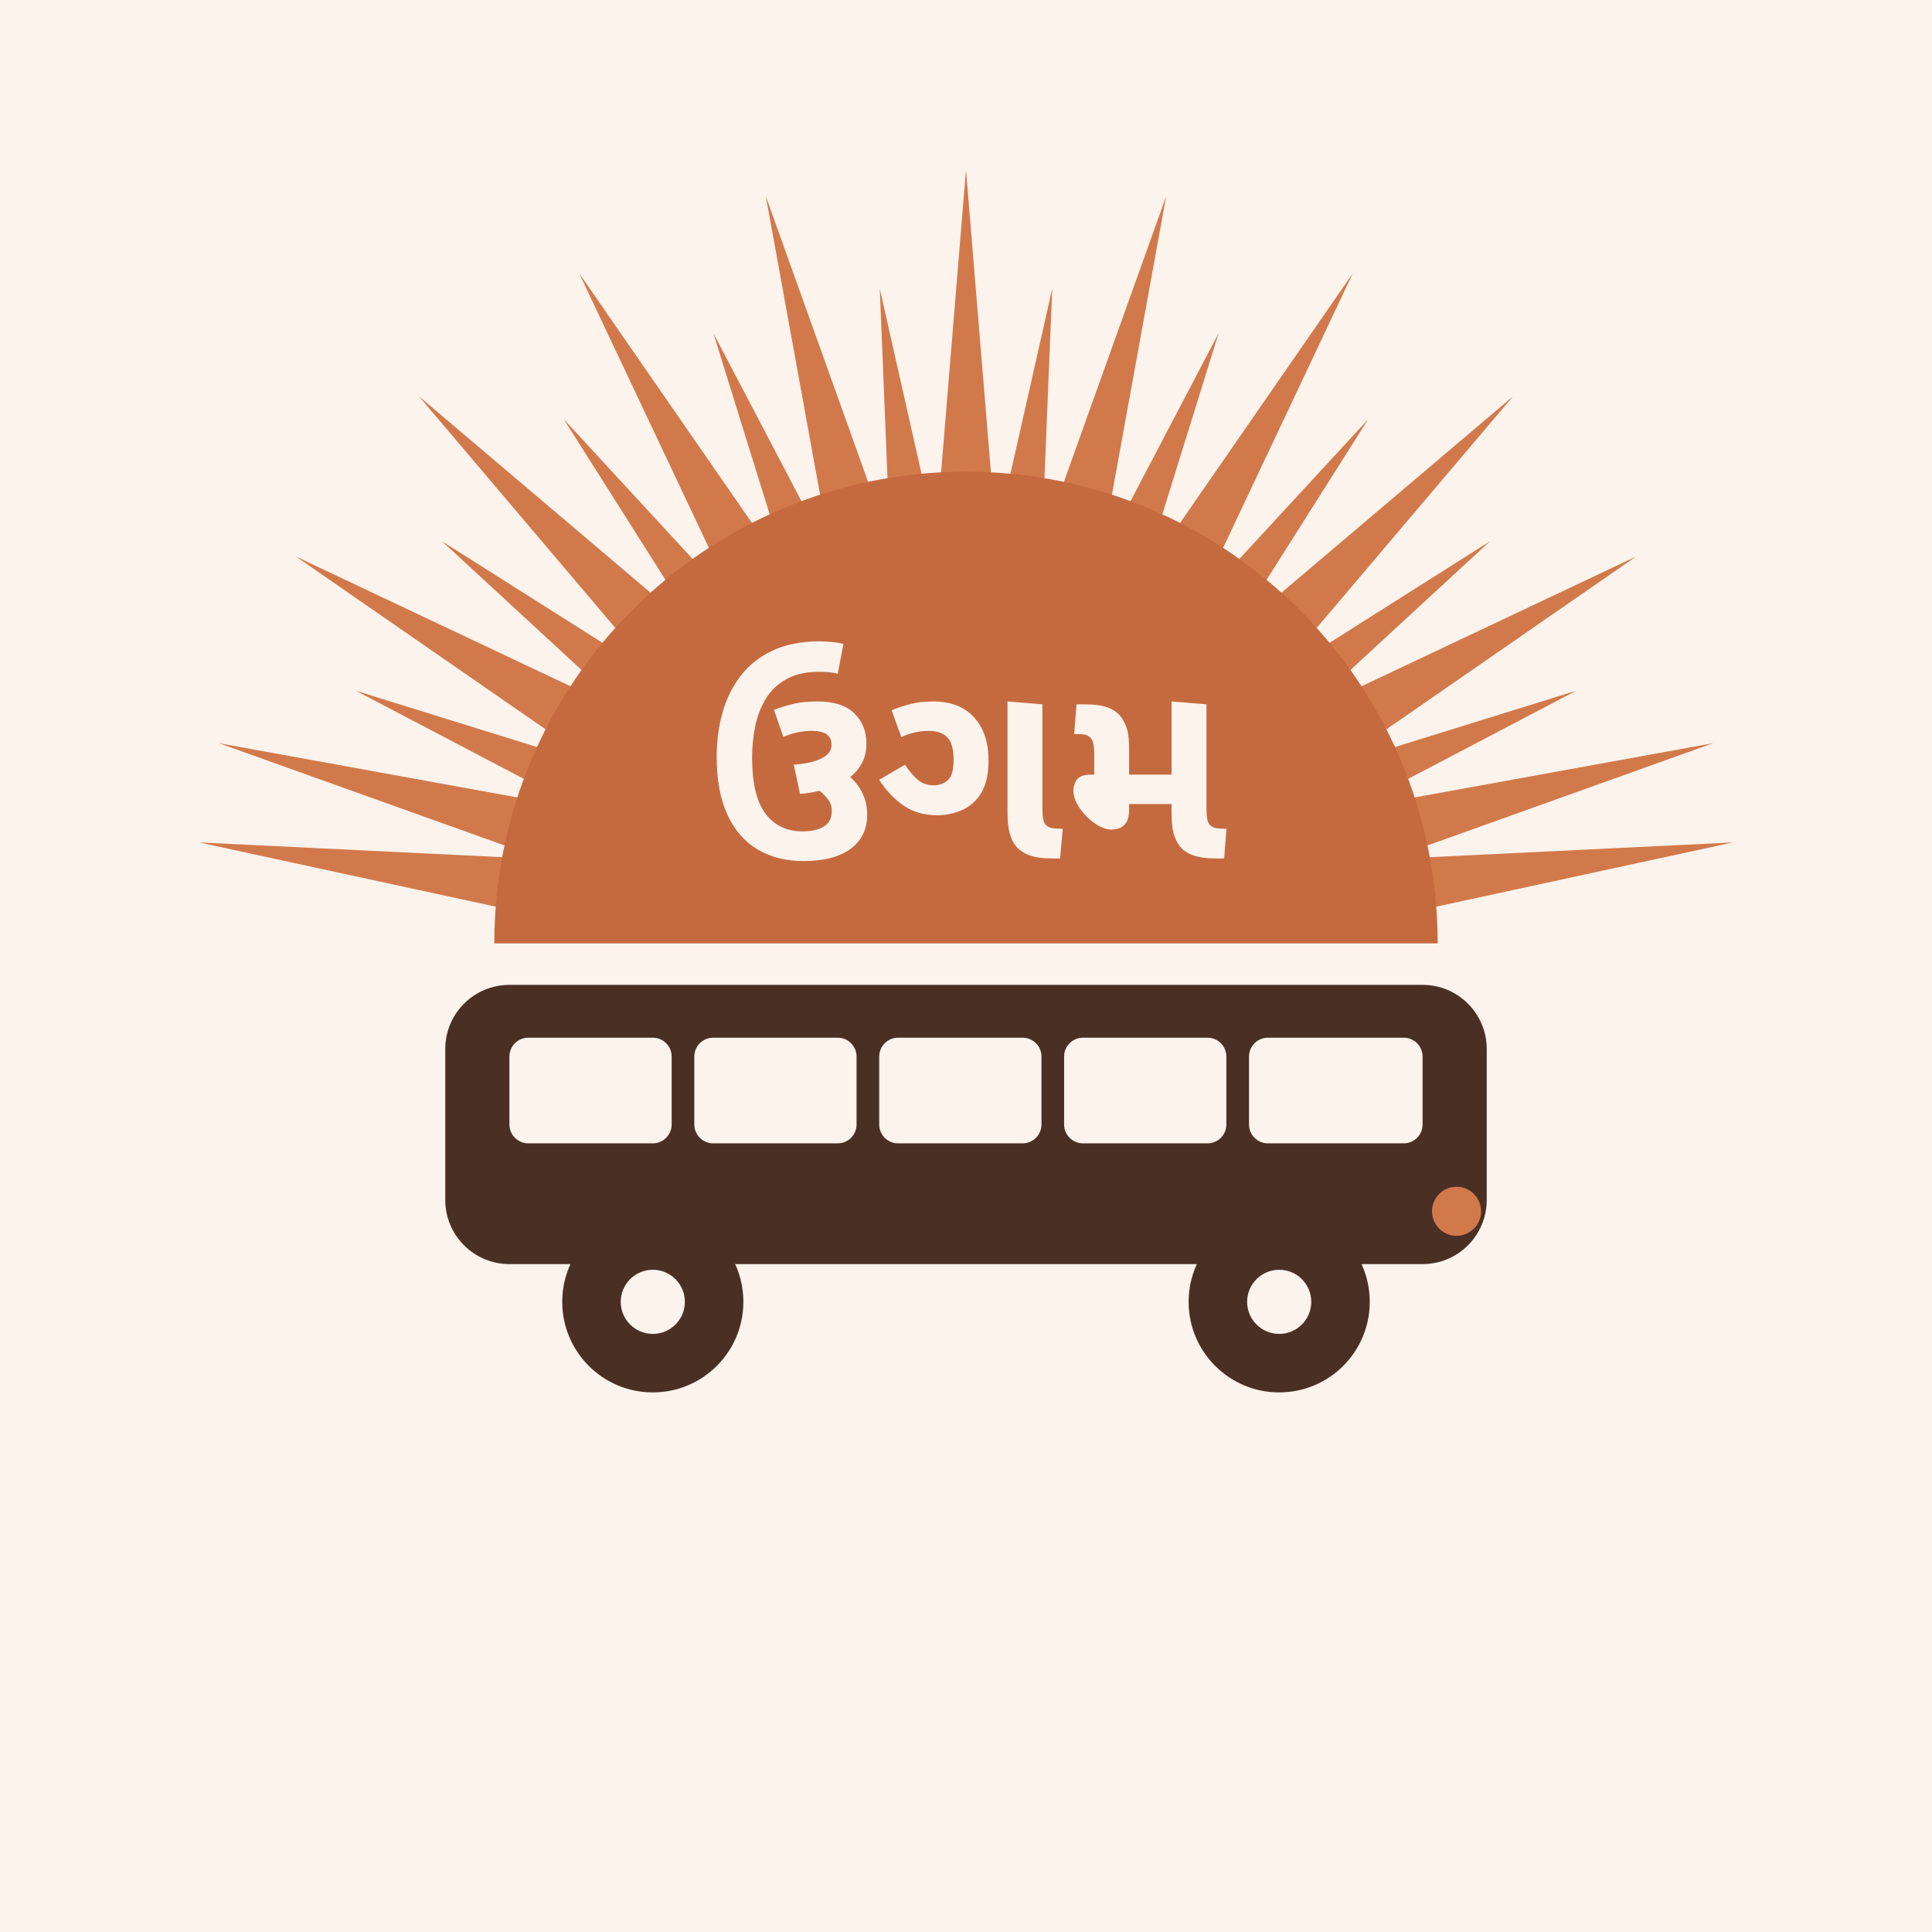
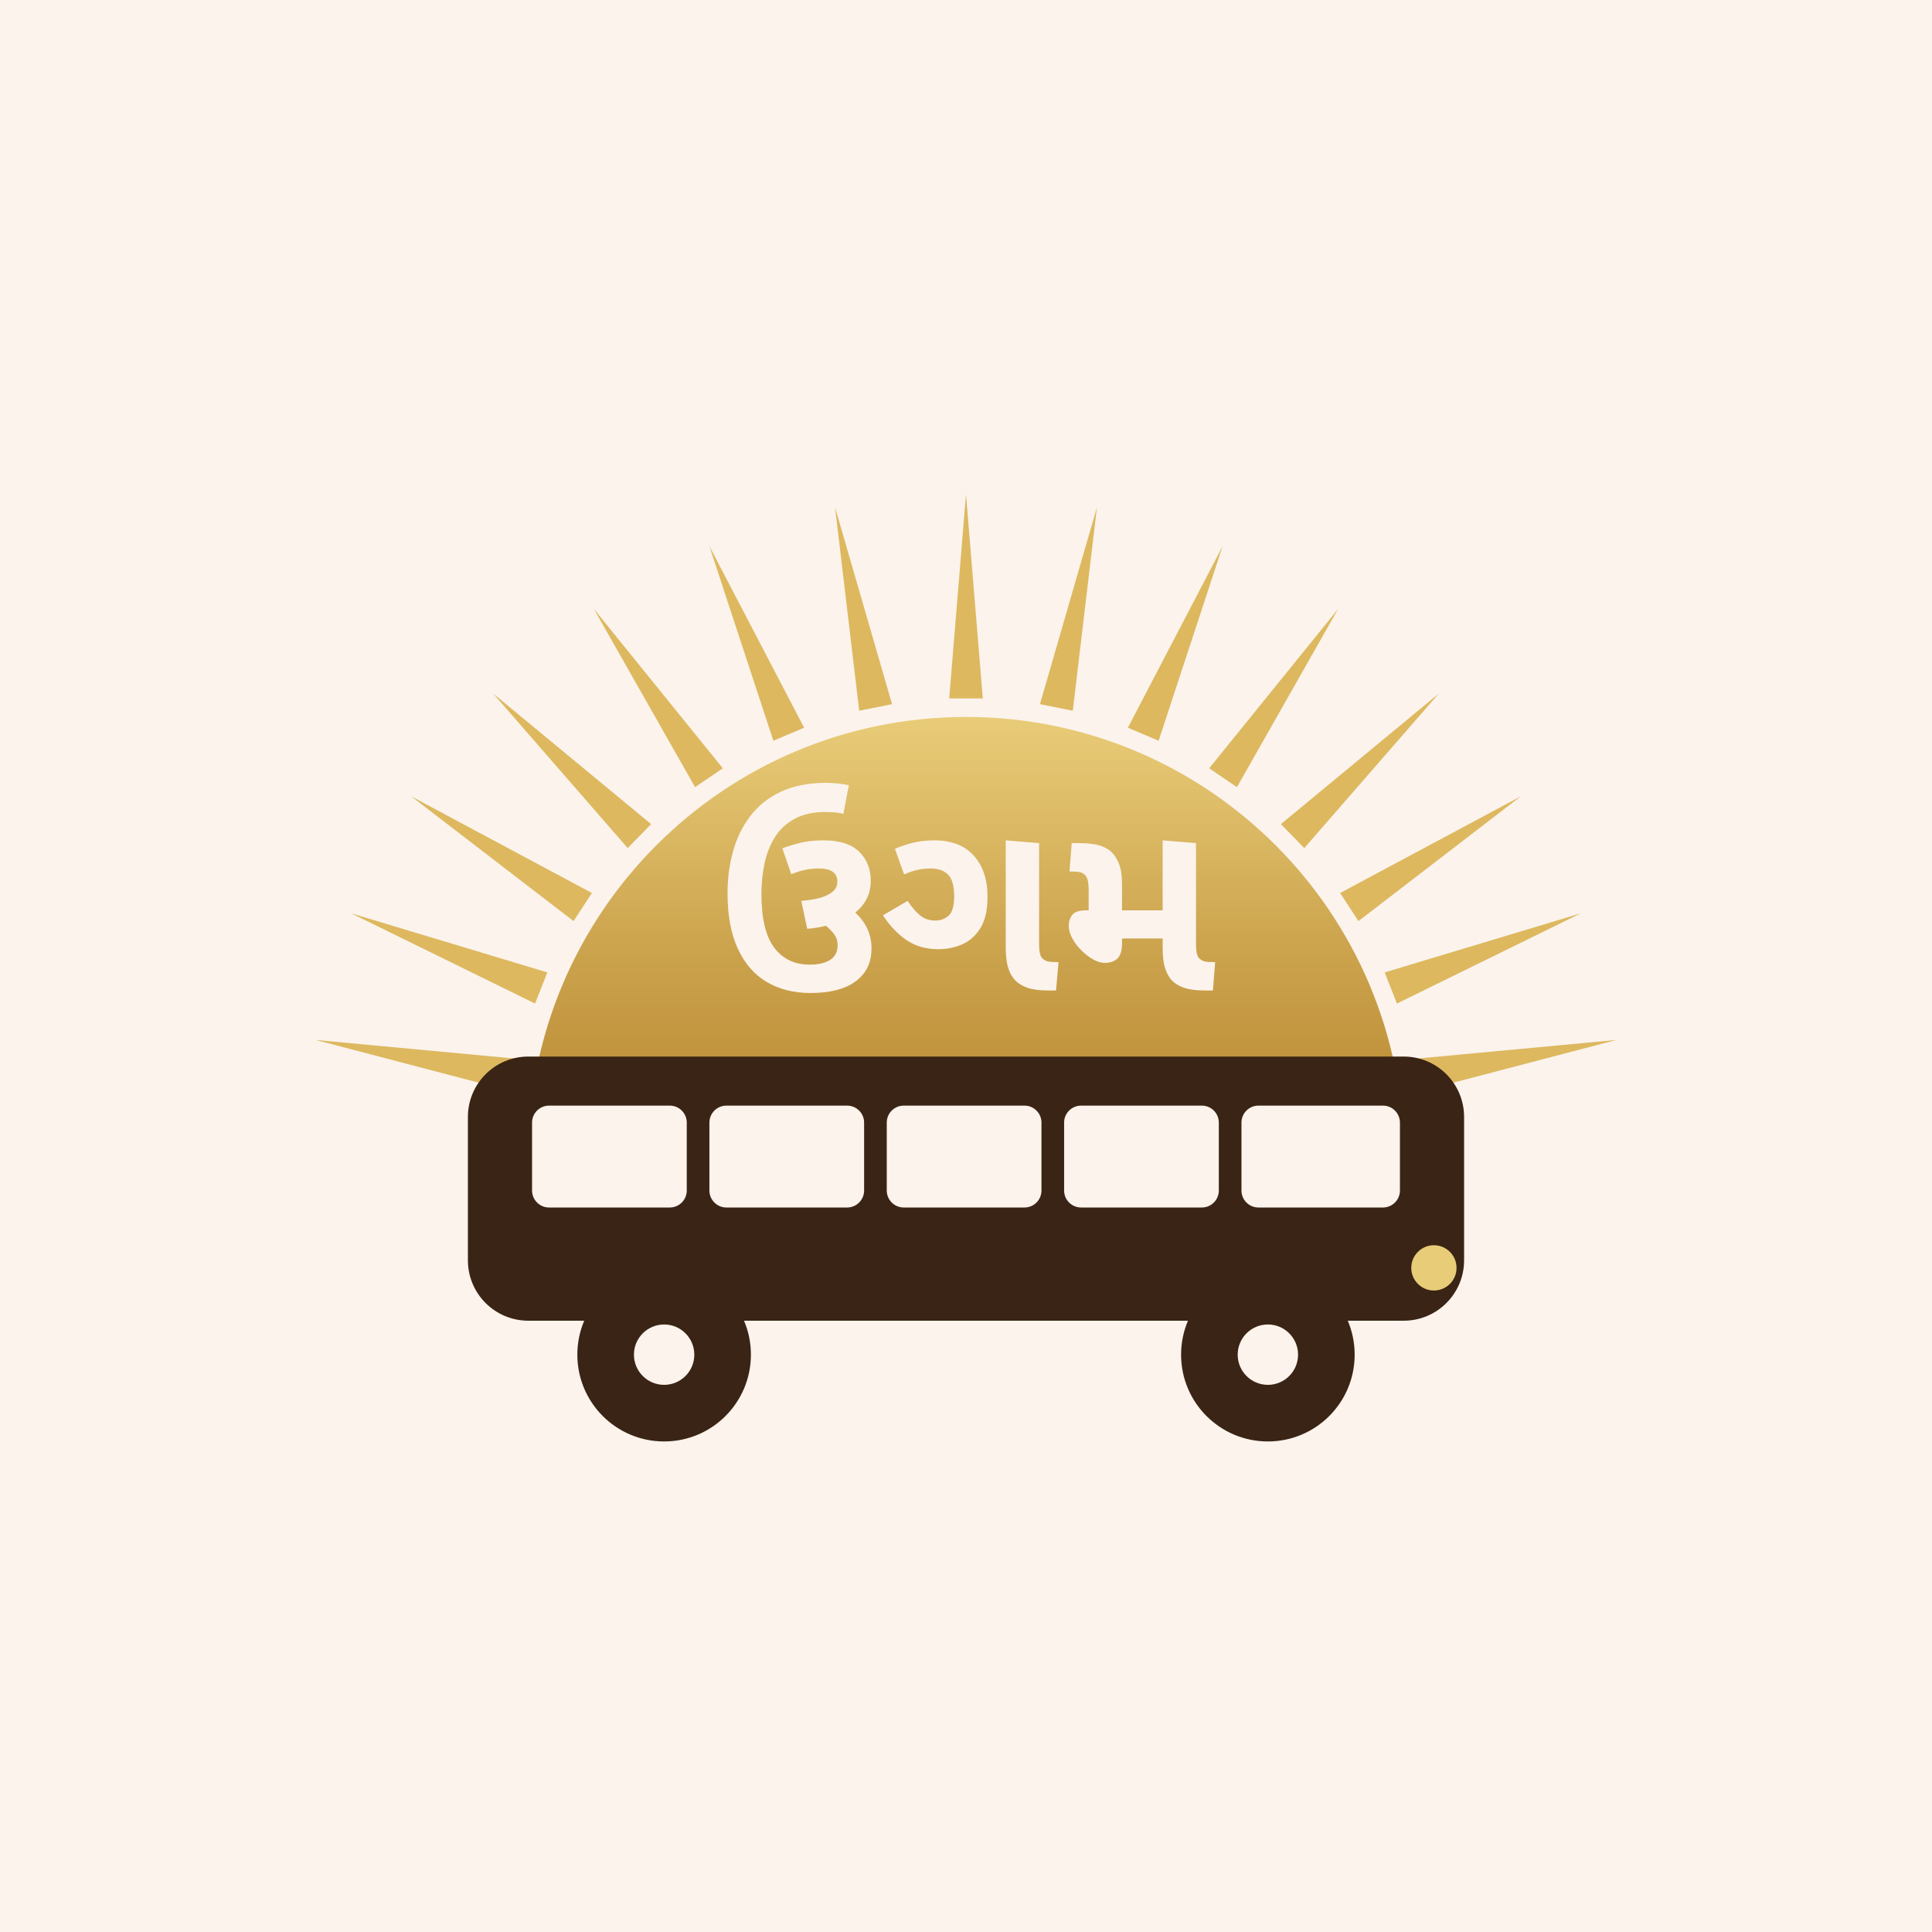
<svg xmlns="http://www.w3.org/2000/svg" viewBox="0 0 1024 1024" width="1024" height="1024">
+   <defs>
+     <linearGradient id="sun" x1="0" y1="0" x2="0" y2="1">
+       <stop offset="0" stop-color="#E9CC78" />
+       <stop offset="0.55" stop-color="#CBA24C" />
+       <stop offset="1" stop-color="#B8862F" />
+     </linearGradient>
+   </defs>
  <rect width="1024" height="1024" fill="#FBF3EC" />
-   <g fill="#D2794B">
-     <polygon points="275.9,454.8 272.2,482.6 105.5,446.5" />
-     <polygon points="283.8,424.4 276.6,451.4 116.0,393.9" />
-     <polygon points="294.1,398.9 286.4,417.4 188.6,366.1" />
-     <polygon points="311.2,367.9 297.2,392.1 156.9,295.0" />
-     <polygon points="327.7,346.0 315.5,361.8 234.3,286.9" />
-     <polygon points="352.2,320.4 332.4,340.2 222.1,210.1" />
-     <polygon points="373.8,303.5 358.0,315.7 298.9,222.3" />
-     <polygon points="404.1,285.2 379.9,299.2 307.0,144.9" />
-     <polygon points="429.4,274.4 410.9,282.1 378.1,176.6" />
-     <polygon points="463.4,264.6 436.4,271.8 405.9,104.0" />
-     <polygon points="490.6,260.7 470.8,263.4 466.3,153.0" />
-     <polygon points="526.0,260.0 498.0,260.0 512.0,90.0" />
-     <polygon points="553.2,263.4 533.4,260.7 557.7,153.0" />
-     <polygon points="587.6,271.8 560.6,264.6 618.1,104.0" />
-     <polygon points="613.1,282.1 594.6,274.4 645.9,176.6" />
-     <polygon points="644.1,299.2 619.9,285.2 717.0,144.9" />
-     <polygon points="666.0,315.7 650.2,303.5 725.1,222.3" />
-     <polygon points="691.6,340.2 671.8,320.4 801.9,210.1" />
-     <polygon points="708.5,361.8 696.3,346.0 789.7,286.9" />
-     <polygon points="726.8,392.1 712.8,367.9 867.1,295.0" />
-     <polygon points="737.6,417.4 729.9,398.9 835.4,366.1" />
-     <polygon points="747.4,451.4 740.2,424.4 908.0,393.9" />
-     <polygon points="751.8,482.6 748.1,454.8 918.5,446.5" />
+   <g fill="#DDB85F">
+     <polygon points="751.7,578.7 748.6,561.3 856.7,551.2" />
+     <polygon points="740.4,531.9 733.9,515.4 837.8,484.1" />
+     <polygon points="720.0,488.2 710.3,473.3 806.0,422.1" />
+     <polygon points="691.3,449.5 678.9,436.8 762.6,367.6" />
+     <polygon points="655.6,417.2 640.9,407.2 709.2,322.8" />
+     <polygon points="614.1,392.6 597.8,385.7 648.0,289.5" />
+     <polygon points="568.6,376.7 551.2,373.2 581.4,268.9" />
+     <polygon points="520.9,370.2 503.1,370.2 512.0,262.0" />
+     <polygon points="472.8,373.2 455.4,376.7 442.6,268.9" />
+     <polygon points="426.2,385.7 409.9,392.6 376.0,289.5" />
+     <polygon points="383.1,407.2 368.4,417.2 314.8,322.8" />
+     <polygon points="345.1,436.8 332.7,449.5 261.4,367.6" />
+     <polygon points="313.7,473.3 304.0,488.2 218.0,422.1" />
+     <polygon points="290.1,515.4 283.6,531.9 186.2,484.1" />
+     <polygon points="275.4,561.3 272.3,578.7 167.3,551.2" />
  </g>
-   <path d="M 262 500 A 250 250 0 0 1 762 500 Z" fill="#C56A3F" />
-   <text x="512" y="455" text-anchor="middle" font-family="Kohinoor Gujarati, Gujarati Sangam MN, GujaratiMT, Noto Sans Gujarati, sans-serif" font-weight="800" font-size="138" fill="#FBF3EC">ઉગમ</text>
+   <path d="M 280 612 A 232 232 0 0 1 744 612 Z" fill="url(#sun)" />
+   <text x="512" y="525" text-anchor="middle" font-family="Kohinoor Gujarati, Gujarati Sangam MN, GujaratiMT, Noto Sans Gujarati, sans-serif" font-weight="800" font-size="132" fill="#FBF3EC">ઉગમ</text>
  <g>
-     <rect x="236" y="522" width="552" height="148" rx="34" fill="#4A2F25" />
+     <rect x="248" y="560" width="528" height="140" rx="32" fill="#3A2415" />
    <g fill="#FBF3EC">
-       <rect x="270" y="550" width="86" height="56" rx="10" />
-       <rect x="368" y="550" width="86" height="56" rx="10" />
-       <rect x="466" y="550" width="86" height="56" rx="10" />
-       <rect x="564" y="550" width="86" height="56" rx="10" />
-       <rect x="662" y="550" width="92" height="56" rx="10" />
+       <rect x="282" y="586" width="82" height="54" rx="9" />
+       <rect x="376" y="586" width="82" height="54" rx="9" />
+       <rect x="470" y="586" width="82" height="54" rx="9" />
+       <rect x="564" y="586" width="82" height="54" rx="9" />
+       <rect x="658" y="586" width="84" height="54" rx="9" />
    </g>
-     <circle cx="772" cy="642" r="13" fill="#D2794B" />
-     <g fill="#4A2F25">
-       <circle cx="346" cy="690" r="48" />
-       <circle cx="678" cy="690" r="48" />
+     <circle cx="760" cy="672" r="12" fill="#E9CC78" />
+     <g fill="#3A2415">
+       <circle cx="352" cy="718" r="46" />
+       <circle cx="672" cy="718" r="46" />
    </g>
    <g fill="#FBF3EC">
-       <circle cx="346" cy="690" r="17" />
-       <circle cx="678" cy="690" r="17" />
+       <circle cx="352" cy="718" r="16" />
+       <circle cx="672" cy="718" r="16" />
    </g>
  </g>
</svg>
